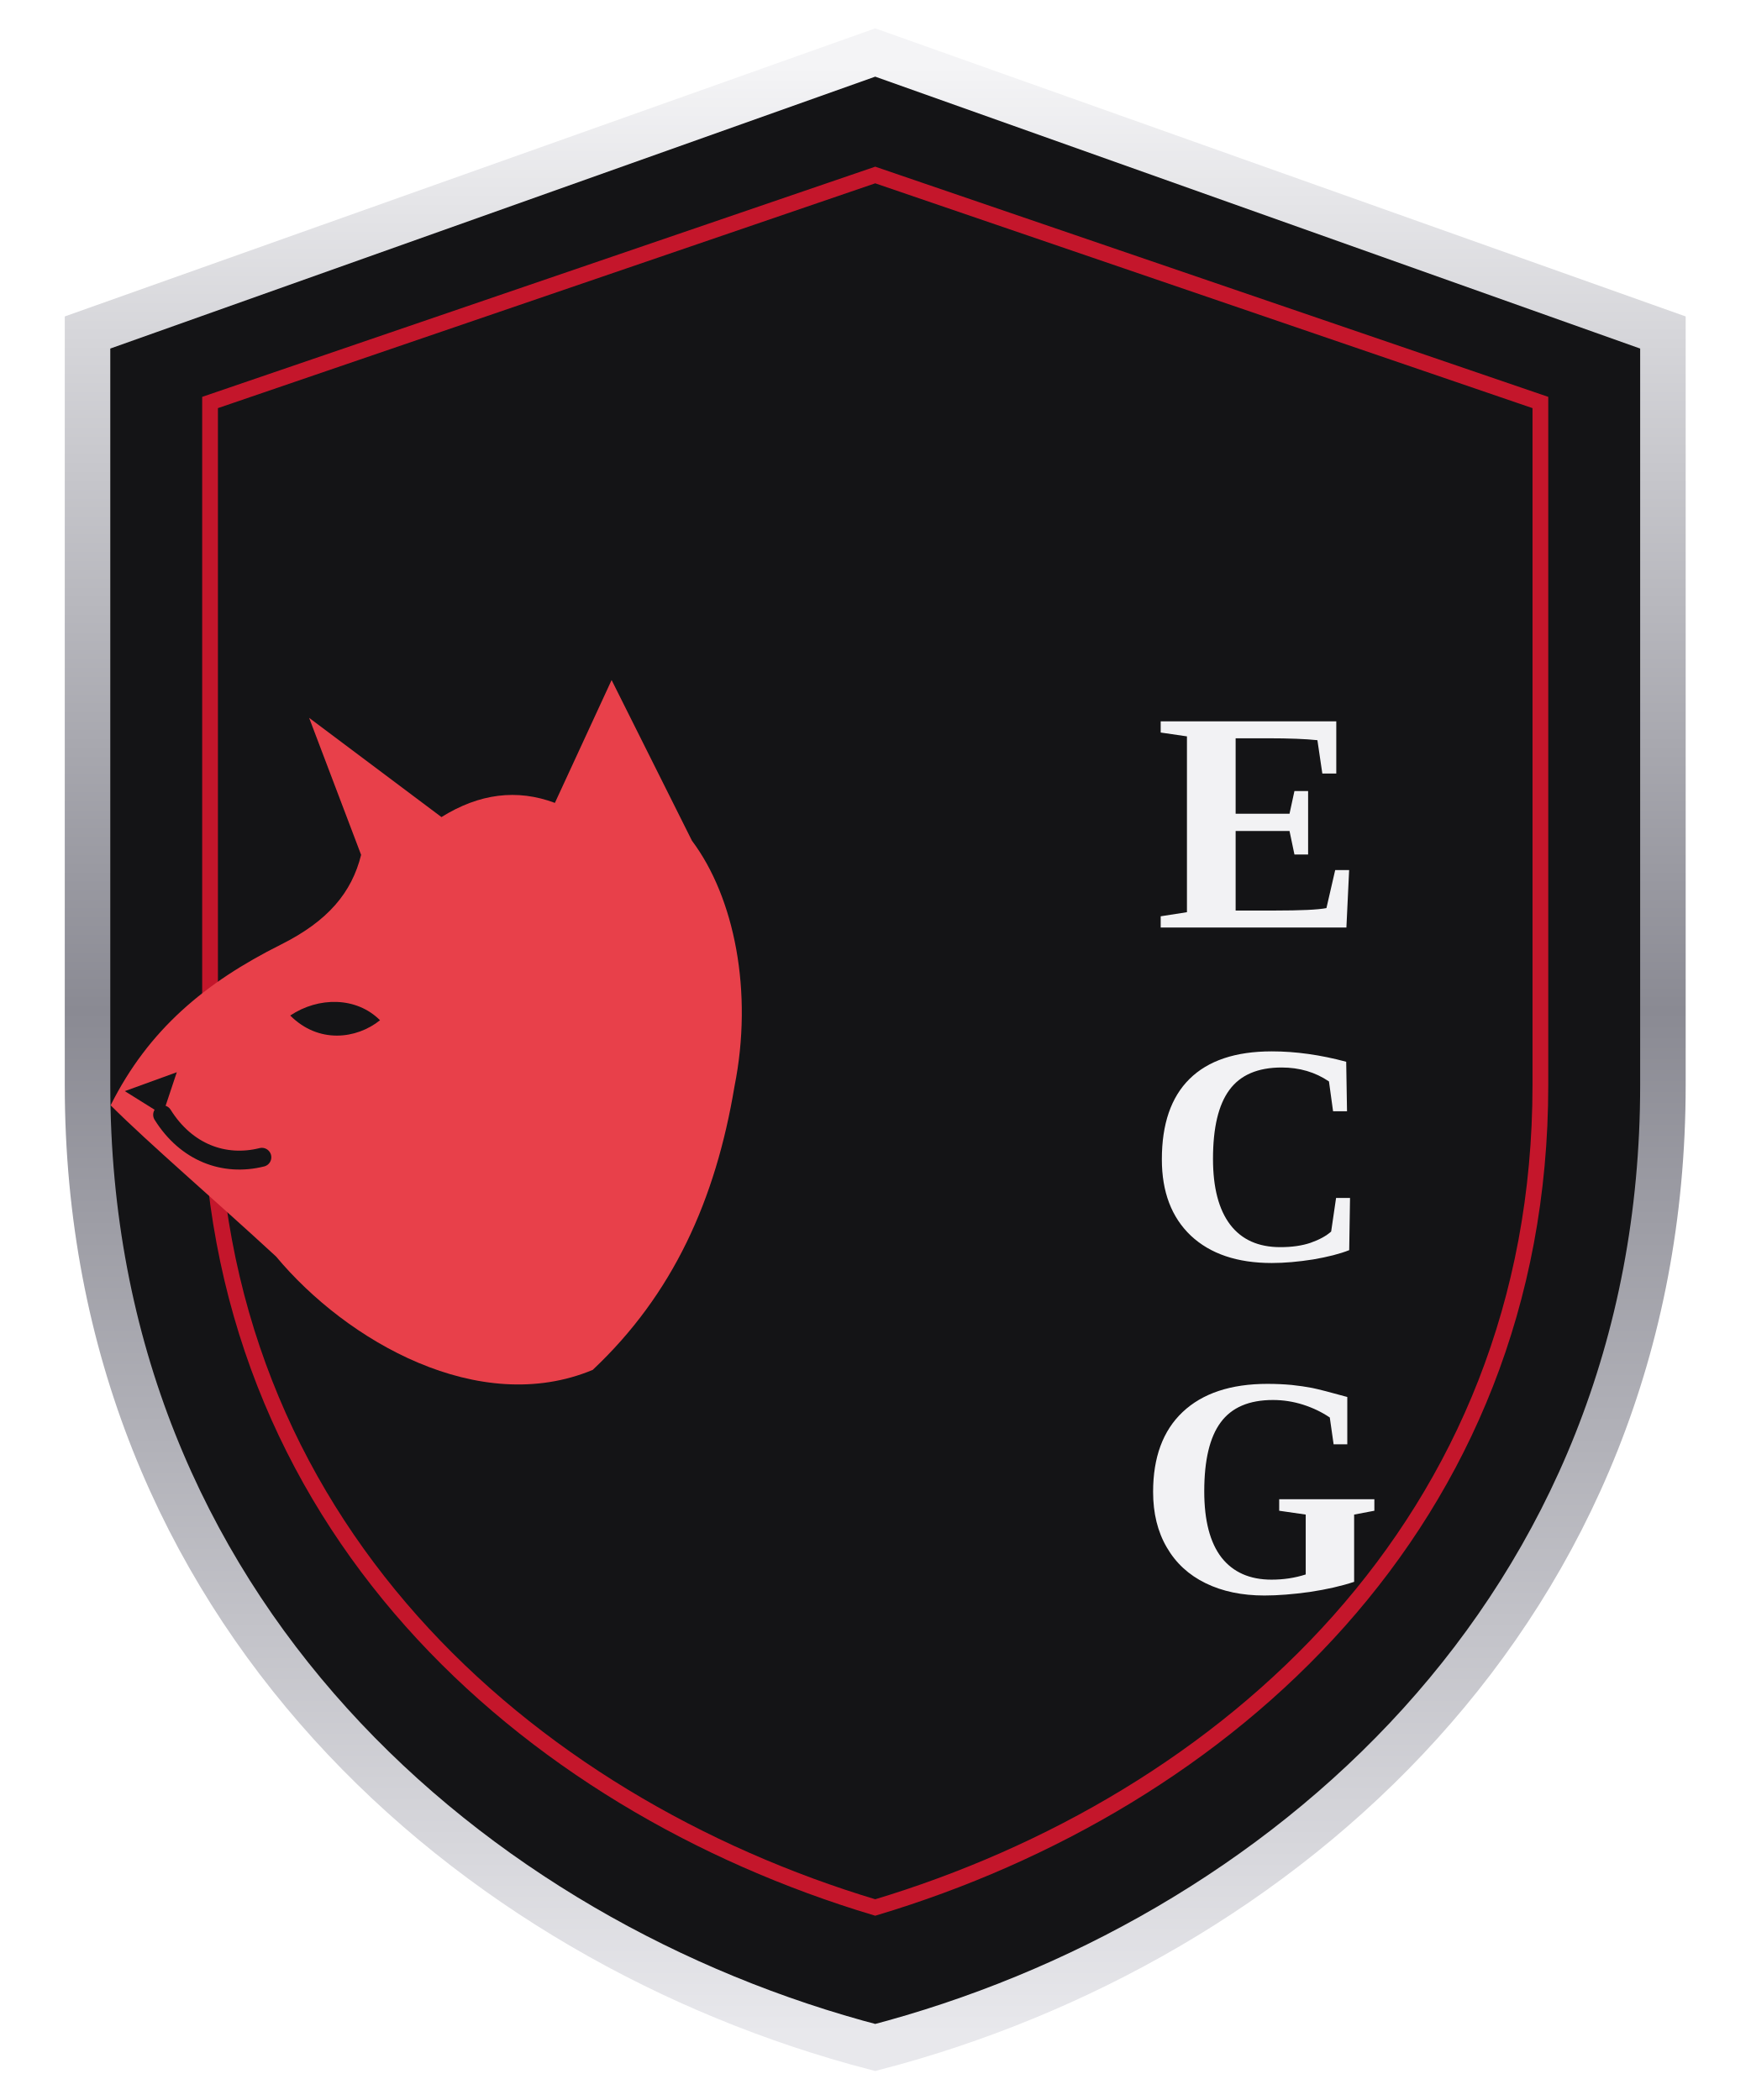
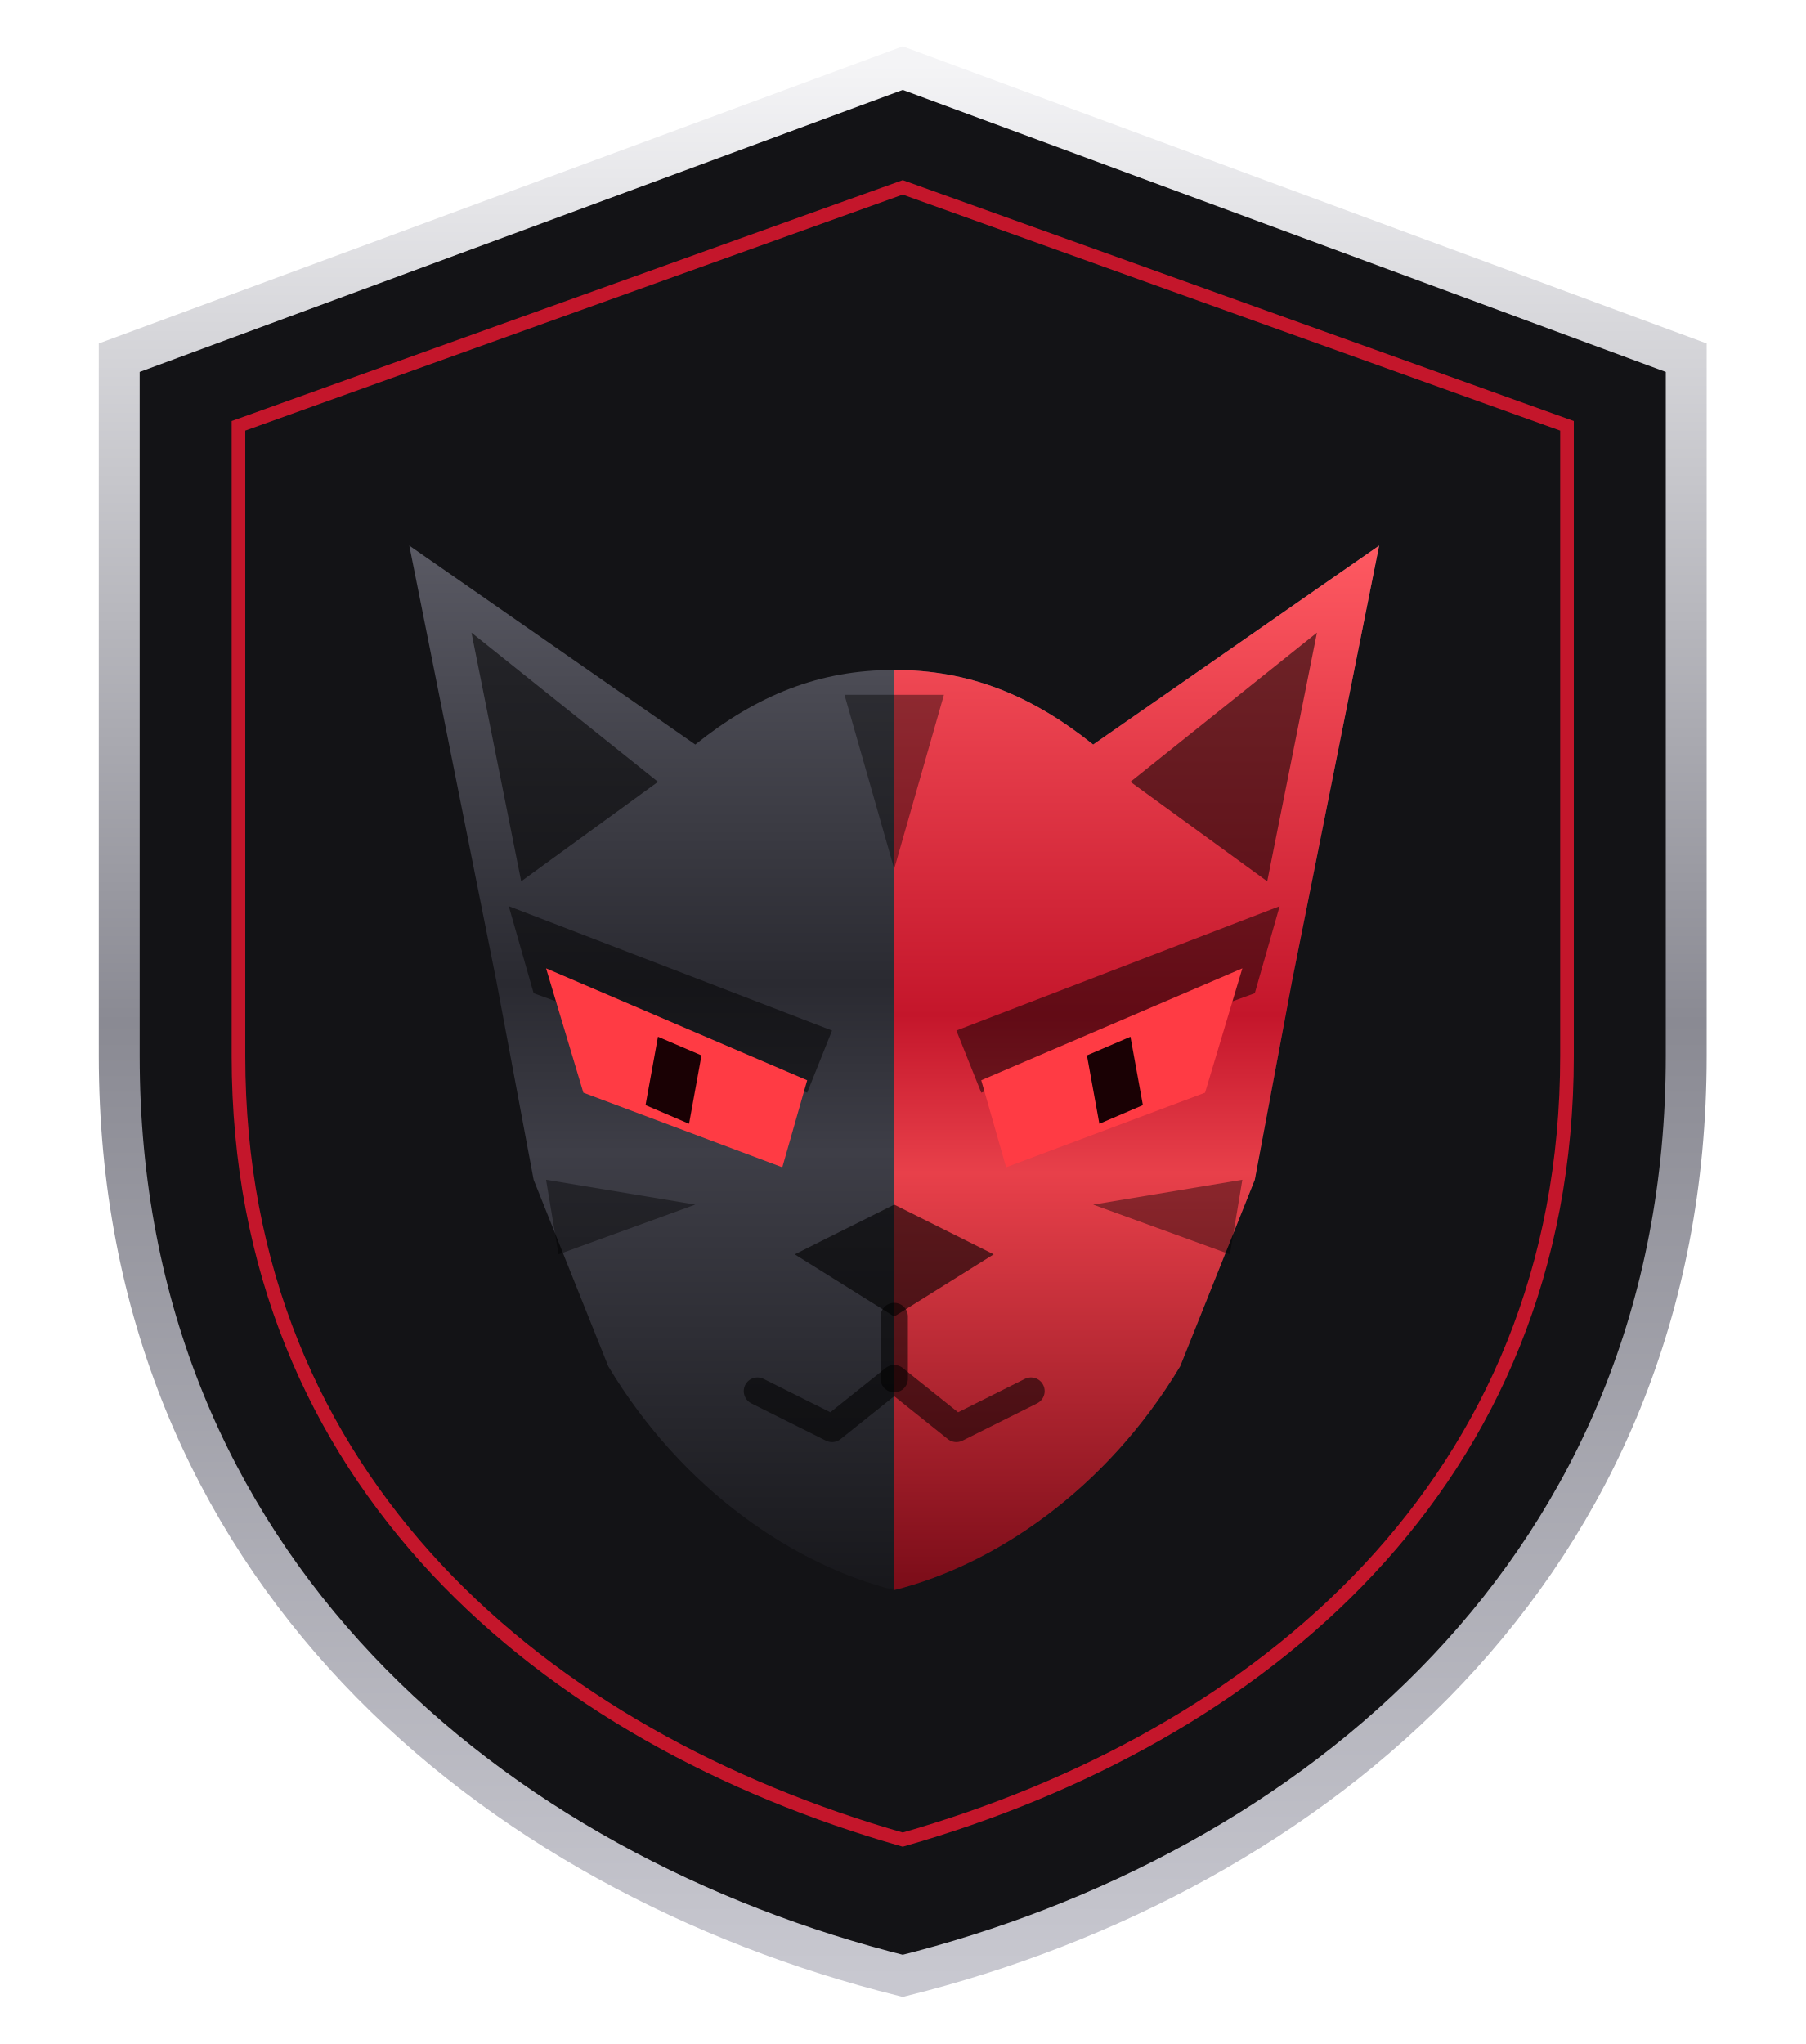
- <svg xmlns="http://www.w3.org/2000/svg" viewBox="0 0 100 120" role="img" aria-label="Emblema de ECG, Enriquez Chat Group">
+ <svg xmlns="http://www.w3.org/2000/svg" viewBox="0 0 106 120" role="img" aria-label="Emblema de ECG, Enriquez Chat Group: un escudo con la cabeza de un puma chileno de frente, partida en negro y rojo.">
  <defs>
-     <linearGradient id="metal" x1="0" y1="0" x2="0" y2="1">
+     <linearGradient id="acero" x1="0" y1="0" x2="0" y2="1">
+       <stop offset="0" stop-color="#5A5A64" />
+       <stop offset=".42" stop-color="#2A2A31" />
+       <stop offset=".58" stop-color="#3E3E47" />
+       <stop offset="1" stop-color="#17171B" />
+     </linearGradient>
+     <linearGradient id="rojo" x1="0" y1="0" x2="0" y2="1">
+       <stop offset="0" stop-color="#FF5A62" />
+       <stop offset=".45" stop-color="#C4162B" />
+       <stop offset=".6" stop-color="#E8404A" />
+       <stop offset="1" stop-color="#7A0C18" />
+     </linearGradient>
+     <linearGradient id="filo" x1="0" y1="0" x2="0" y2="1">
      <stop offset="0" stop-color="#F4F4F6" />
-       <stop offset=".48" stop-color="#8A8A93" />
-       <stop offset="1" stop-color="#E8E8EC" />
+       <stop offset=".5" stop-color="#8A8A93" />
+       <stop offset="1" stop-color="#C8C8D0" />
    </linearGradient>
+     <clipPath id="mitad">
+       <rect x="50" y="0" width="50" height="100" />
+     </clipPath>
  </defs>
-   <path d="M50 3 L95 19 V62 C95 92 73 111 50 117 C27 111 5 92 5 62 V19 Z" fill="#141416" stroke="url(#metal)" stroke-width="2.6" />
-   <path d="M50 10 L88 23 V62 C88 87 70 103 50 109 C30 103 12 87 12 62 V23 Z" fill="none" stroke="#C4162B" stroke-width=".9" />
-   <line x1="50" y1="22" x2="50" y2="104" stroke="url(#metal)" stroke-width="1" />
-   <g transform="translate(2,34) scale(.54)">
-     <path d="M8 54 C 12 46, 18 41, 26 37 C 31 34.5, 33.5 31.5, 34.5 27.5 L 29 13 L 43 23.5 C 47 21, 51 20.5, 55 22 L 61 9 L 69.5 26 C 74 32, 76 42, 74 52 C 72 64, 67.5 74, 59 82 C 47 87, 33 79, 25.5 70 C 19 64, 12 58, 8 54 Z" fill="#E8404A" />
-     <path d="M27 44.5 C 30 42.5, 34 42.5, 36.5 45 C 34 47, 30 47.5, 27 44.5 Z" fill="#141416" />
-     <path d="M9.5 52.5 L15 50.5 L13.5 55 Z" fill="#141416" />
-     <path d="M13.5 55 C 16 59, 20 60.5, 24 59.5" fill="none" stroke="#141416" stroke-width="2" stroke-linecap="round" />
-   </g>
-   <g fill="#F2F2F4" font-family="Georgia, 'Times New Roman', serif" font-size="18" font-weight="700" text-anchor="middle" letter-spacing="1">
-     <text x="72" y="53">E</text>
-     <text x="72" y="72">C</text>
-     <text x="72" y="91">G</text>
+   <path d="M53 4 L99 21 V62 C99 92 77 110 53 116 C29 110 7 92 7 62 V21 Z" fill="#131316" stroke="url(#filo)" stroke-width="2.4" />
+   <path d="M53 11 L92 25 V62 C92 87 74 102 53 108 C32 102 14 87 14 62 V25 Z" fill="none" stroke="#C4162B" stroke-width=".8" />
+   <g transform="translate(16,24) scale(.73)">
+     <path d="M50 95 C 42 93, 33 87, 27 77 L 21 62 L 18 46 L 11 11 L 34 27 C 39 23, 44 21, 50 21 C 56 21, 61 23, 66 27 L 89 11 L 82 46 L 79 62 L 73 77 C 67 87, 58 93, 50 95 Z" fill="url(#acero)" />
+     <g clip-path="url(#mitad)">
+       <path d="M50 95 C 42 93, 33 87, 27 77 L 21 62 L 18 46 L 11 11 L 34 27 C 39 23, 44 21, 50 21 C 56 21, 61 23, 66 27 L 89 11 L 82 46 L 79 62 L 73 77 C 67 87, 58 93, 50 95 Z" fill="url(#rojo)" />
+     </g>
+     <path d="M16 18 L31 30 L20 38 Z" fill="#000" opacity=".55" />
+     <path d="M84 18 L69 30 L80 38 Z" fill="#000" opacity=".55" />
+     <path d="M19 40 L45 50 L43 55 L21 47 Z" fill="#000" opacity=".5" />
+     <path d="M81 40 L55 50 L57 55 L79 47 Z" fill="#000" opacity=".5" />
+     <path d="M22 45 L43 54 L41 61 L25 55 Z" fill="#FF3B44" />
+     <path d="M78 45 L57 54 L59 61 L75 55 Z" fill="#FF3B44" />
+     <path d="M31 50.5 L34.5 52 L33.5 57.5 L30 56 Z" fill="#1A0104" />
+     <path d="M69 50.5 L65.5 52 L66.5 57.5 L70 56 Z" fill="#1A0104" />
+     <path d="M42 68 L50 64 L58 68 L50 73 Z" fill="#000" opacity=".6" />
+     <path d="M50 73 L50 78" stroke="#000" stroke-opacity=".55" stroke-width="2.2" stroke-linecap="round" />
+     <path d="M39 79 L45 82 L50 78 L55 82 L61 79" fill="none" stroke="#000" stroke-opacity=".55" stroke-width="2.2" stroke-linejoin="round" stroke-linecap="round" />
+     <path d="M46 23 L50 37 L54 23 Z" fill="#000" opacity=".4" />
+     <path d="M22 62 L34 64 L23 68 Z" fill="#000" opacity=".4" />
+     <path d="M78 62 L66 64 L77 68 Z" fill="#000" opacity=".4" />
  </g>
</svg>
